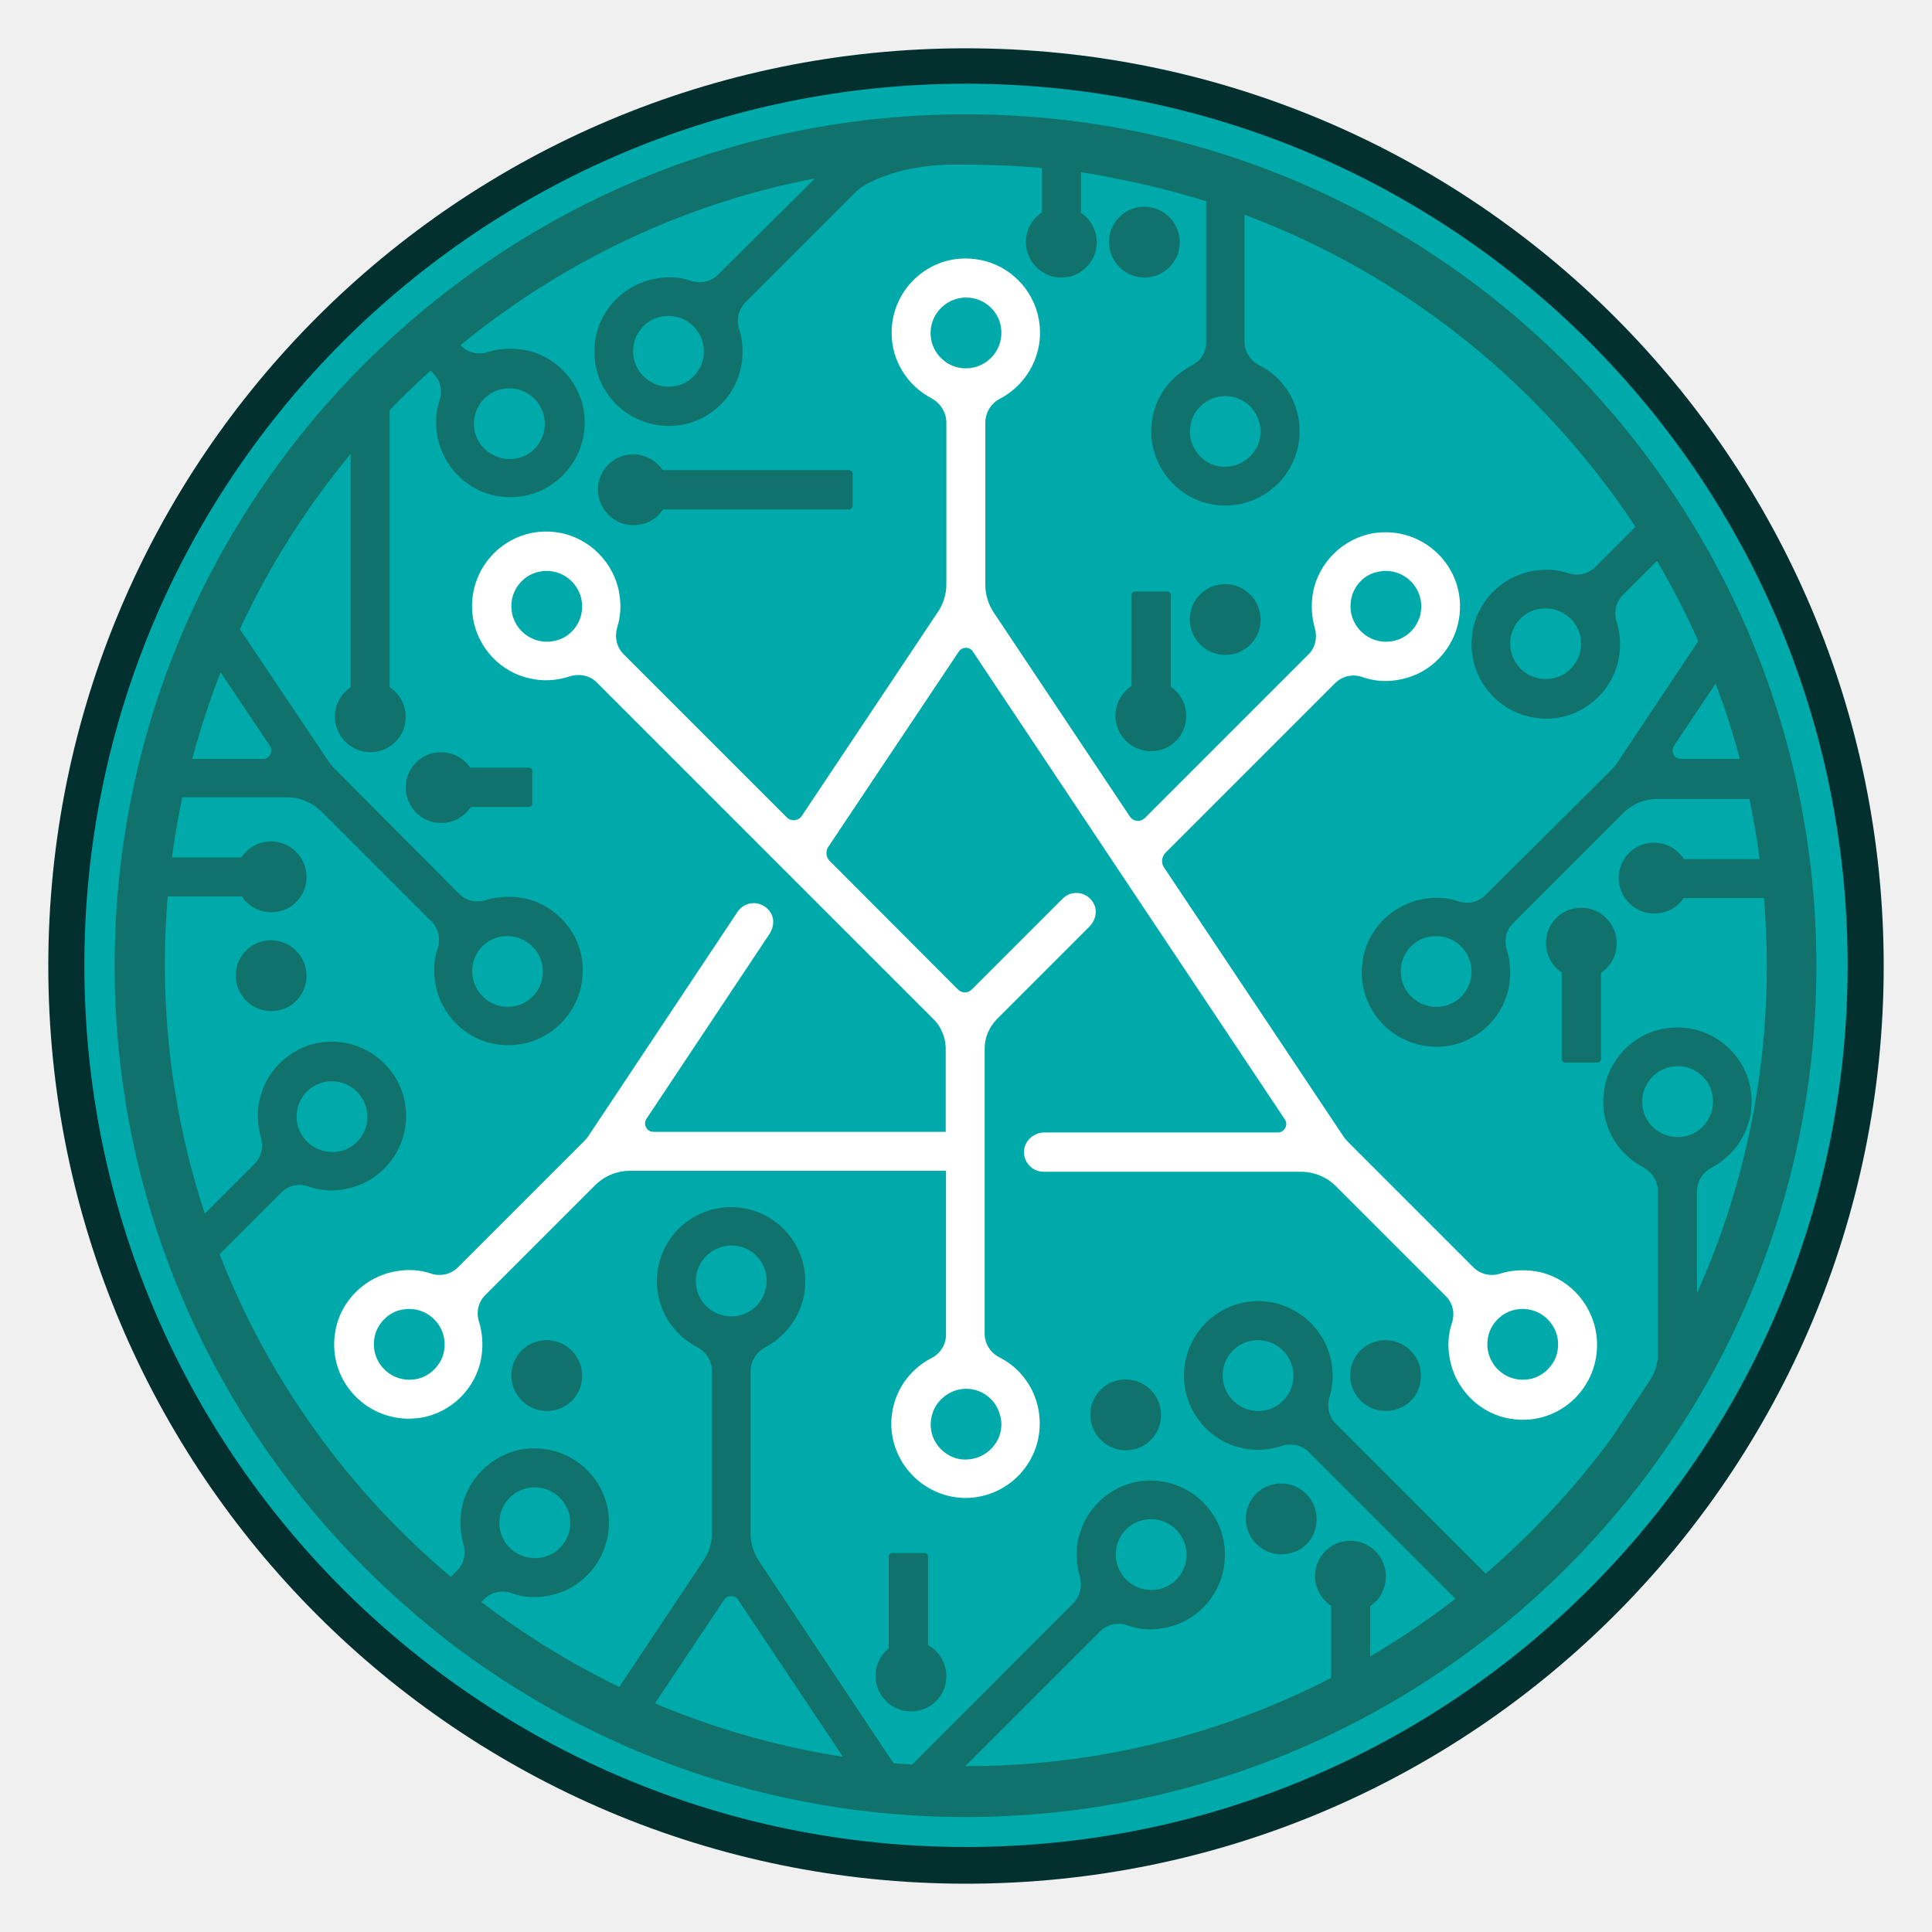
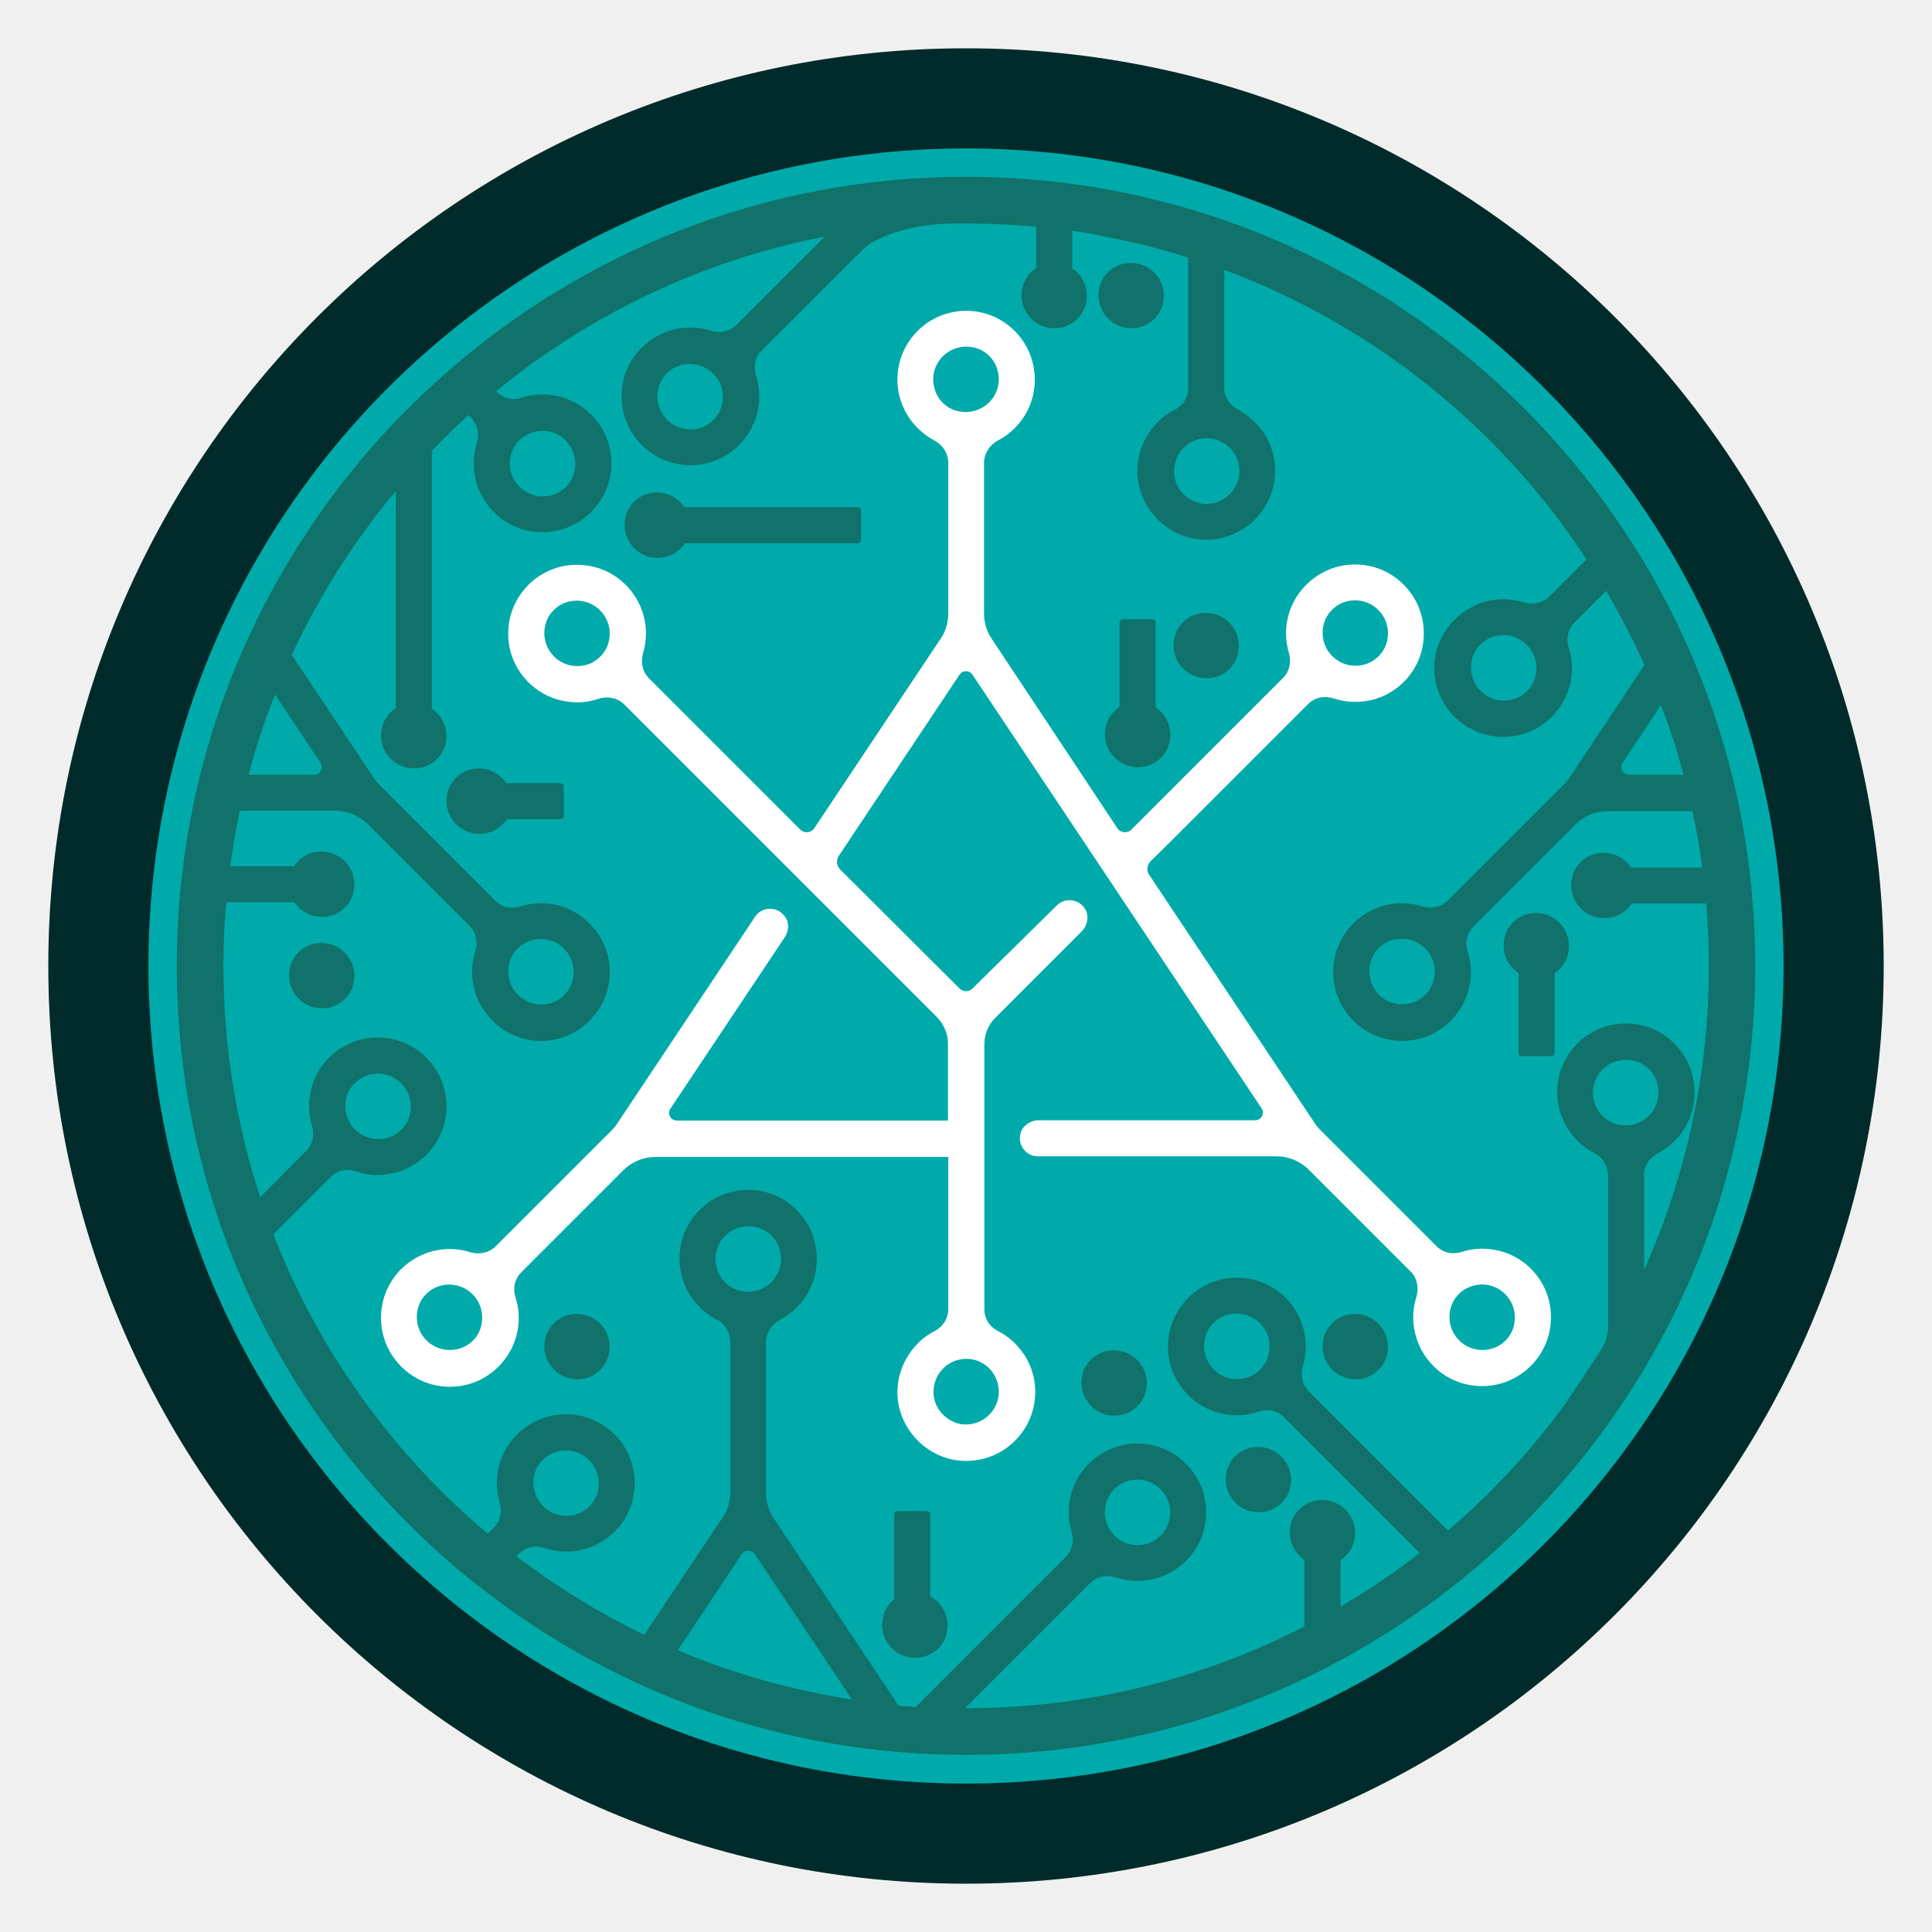
<svg xmlns="http://www.w3.org/2000/svg" version="1.1" id="Capa_1" x="0px" y="0px" viewBox="0 0 600 600" style="enable-background:new 0 0 600 600;" xml:space="preserve">
  <style type="text/css">
- 	.st0{fill:#01302F;}
+ 	.st0{fill:#002B2A;}
	.st1{fill:#00AAAA;}
	.st2{fill:#FFFFFF;}
	.st3{fill:#11726B;}
</style>
  <g>
+     <circle class="st0" cx="300" cy="300" r="285" />
    <g>
-       <circle class="st0" cx="300" cy="300" r="285" />
-       <circle class="st1" cx="300" cy="299.8" r="273.8" />
-       <path class="st2" d="M476.8,394.8c-3.7-0.6-7.5-0.3-10.8,0.7c-3,1-6.2,0.3-8.4-1.9l-38.7-38.7c-0.7-0.7-1.4-1.5-1.9-2.3    l-55.5-83.2c-1-1.4-0.7-3.3,0.4-4.5l6.6-6.6l46.2-46.2c2.2-2.2,5.6-2.9,8.5-1.8c3.7,1.3,7.9,1.6,12.2,0.6    c9.1-1.9,16.2-9.5,17.7-18.7c2.6-15.7-10.9-29.1-26.6-26.6c-9.5,1.6-17.2,9.3-18.8,18.8c-0.6,3.7-0.3,7.3,0.6,10.6    c0.9,2.9,0.2,6.1-1.9,8.2l-44.7,44.7l-6.1,6.1c-1.4,1.4-3.6,1.2-4.7-0.4l-42.3-63.4c-1.7-2.6-2.6-5.6-2.6-8.5v-50.4    c0-3.2,1.8-6.1,4.6-7.5c8.5-4.5,13.9-14.1,12-24.7c-1.7-9.3-9.1-16.7-18.3-18.4c-14.6-2.8-27.4,8.5-27.4,22.6    c0,8.9,5,16.5,12.4,20.4c2.8,1.5,4.6,4.4,4.6,7.5v50.3c0,3-0.9,6-2.6,8.5L249,253.4c-1.1,1.6-3.3,1.8-4.7,0.4l-50.7-50.7    c-2.1-2.1-2.8-5.3-1.9-8.3c1-3.3,1.3-6.8,0.6-10.6c-1.6-9.5-9.3-17.2-18.8-18.8c-15.7-2.6-29.1,10.9-26.6,26.6    c1.5,9.2,8.6,16.8,17.7,18.7c4.4,1,8.4,0.6,12.2-0.6c3-1,6.3-0.4,8.5,1.8L290,316.6c2.3,2.3,3.7,5.7,3.7,9v25.9h-90.8    c-2,0-3.3-2.3-2.1-4.1L239,290c1.3-2,1.6-4.6,0.3-6.6c-2.5-3.9-7.8-3.8-10.2-0.3L183,352.4c-0.5,0.9-1.2,1.6-1.9,2.3l-38.9,38.9    c-2.2,2.2-5.4,2.9-8.4,1.9c-3.3-1.1-6.9-1.4-10.8-0.7c-9.6,1.6-17.4,9.3-18.9,18.9c-2.6,15.7,10.9,29,26.5,26.6    c9.6-1.5,17.4-9.3,18.9-18.9c0.6-3.8,0.3-7.5-0.7-10.8c-1-3-0.3-6.2,1.9-8.4l34.1-34.1c2.9-2.9,6.8-4.5,10.9-4.5h98.1v50.9    c0,3-1.7,5.8-4.4,7.2c-3,1.5-5.6,3.7-7.7,6.3c-3.1,3.9-4.9,9-4.9,14.3c0.1,12.3,10.1,22.5,22.4,22.9c13,0.3,23.7-10.1,23.7-23.1    c0-5.3-1.8-10.4-4.9-14.3c-2-2.6-4.7-4.8-7.7-6.3c-2.7-1.4-4.5-4.2-4.5-7.2v-88.7c0-3.4,1.4-6.6,3.7-9l8.3-8.3l20.5-20.5    c1.8-1.8,2.6-4.6,1.5-6.9c-1.8-3.9-6.8-4.8-9.8-1.8l-28.2,28.2c-1.2,1.2-3.1,1.2-4.3,0l-39.8-39.9c-1.2-1.2-1.4-3.1-0.4-4.5    l40.5-60.6c1.1-1.5,3.3-1.5,4.3,0L399,347.6c1.2,1.7-0.1,4.1-2.1,4.1h-72.5c-2.8,0-5.4,1.8-6.2,4.6c-1,3.9,2,7.6,5.9,7.6H404    c4.1,0,8,1.6,10.9,4.5l34.1,34.1c2.2,2.2,2.9,5.4,1.9,8.4c-1.1,3.3-1.4,6.9-0.7,10.8c1.6,9.6,9.3,17.4,18.9,18.9    c15.7,2.6,29-10.9,26.6-26.6C494.1,404.1,486.4,396.3,476.8,394.8L476.8,394.8z M427.4,177.7c8.3-2.2,15.8,5.2,13.6,13.6    c-1,3.6-3.9,6.6-7.6,7.6c-8.3,2.2-15.8-5.2-13.6-13.6C420.8,181.6,423.7,178.6,427.4,177.7L427.4,177.7z M172.8,198.9    c-8.3,2.2-15.8-5.2-13.6-13.6c1-3.6,3.9-6.6,7.6-7.6c8.3-2.2,15.8,5.2,13.6,13.6C179.4,195,176.4,198,172.8,198.9L172.8,198.9z     M130.1,428.1c-8.3,2.2-15.8-5.2-13.6-13.6c1-3.6,3.9-6.6,7.6-7.6c8.3-2.2,15.8,5.2,13.6,13.6    C136.7,424.1,133.7,427.1,130.1,428.1L130.1,428.1z M309.8,437.4c0.7,1.5,1.2,3.2,1.2,4.9c0,6.5-5.8,11.7-12.6,10.9    c-3.5-0.5-6.6-2.8-8.2-5.9c-1.7-3.4-1.4-7,0-9.9c1.8-3.5,5.6-6.1,9.8-6.1C304.3,431.3,308,433.7,309.8,437.4L309.8,437.4z     M289.4,106.4c-2.2-8.3,5.2-15.8,13.6-13.6c3.6,1,6.6,3.9,7.6,7.6c2.2,8.3-5.2,15.8-13.6,13.6C293.4,113,290.4,110,289.4,106.4    L289.4,106.4z M475.9,428.1c-8.3,2.2-15.8-5.2-13.6-13.6c1-3.6,3.9-6.6,7.6-7.6c8.3-2.2,15.8,5.2,13.6,13.6    C482.5,424.1,479.5,427.1,475.9,428.1" />
+       <circle class="st1" cx="300" cy="300" r="253.9" />
+       <path class="st2" d="M463.9,388.1c-3.5-0.6-6.9-0.3-10,0.7c-2.8,0.9-5.7,0.3-7.8-1.8l-36-36c-0.7-0.7-1.3-1.4-1.8-2.2l-51.4-77.1    c-0.9-1.3-0.7-3.1,0.4-4.2l6.2-6.1l42.8-42.8c2.1-2.1,5.1-2.6,7.9-1.7c3.5,1.2,7.3,1.4,11.3,0.6c8.4-1.8,15.1-8.8,16.4-17.3    c2.3-14.6-10.1-27-24.7-24.6c-8.8,1.5-16,8.6-17.5,17.4c-0.6,3.4-0.3,6.8,0.6,9.8c0.8,2.7,0.2,5.7-1.8,7.7l-41.5,41.5l-5.6,5.6    c-1.3,1.3-3.4,1.1-4.4-0.4L308,198.4c-1.6-2.3-2.4-5.1-2.4-7.9v-46.7c0-2.9,1.7-5.6,4.3-7c7.9-4.1,12.9-13,11.1-22.8    c-1.5-8.6-8.4-15.5-16.9-17.1c-13.6-2.5-25.4,7.9-25.4,21c0,8.2,4.7,15.3,11.5,18.9c2.6,1.4,4.3,4,4.3,7v46.7    c0,2.8-0.8,5.6-2.4,7.9l-39.2,58.8c-1,1.5-3.1,1.7-4.4,0.4l-47-47c-2-2-2.6-5-1.8-7.7c0.9-3,1.2-6.4,0.6-9.8    c-1.5-8.8-8.6-16-17.5-17.4c-14.6-2.4-27,10-24.7,24.6c1.4,8.5,8,15.5,16.5,17.3c4,0.9,7.9,0.6,11.3-0.6c2.8-0.9,5.8-0.3,7.9,1.7    l97.1,97.1c2.2,2.2,3.5,5.2,3.5,8.3V348h-84.2c-1.9,0-3.1-2.1-2-3.7l35.5-53.2c1.2-1.8,1.5-4.3,0.3-6.1c-2.3-3.7-7.3-3.6-9.5-0.3    l-42.8,64.2c-0.5,0.8-1.1,1.5-1.8,2.2l-36,36c-2,2-5,2.6-7.8,1.8c-3.1-1-6.5-1.3-10-0.7c-8.9,1.5-16.1,8.6-17.5,17.6    c-2.3,14.5,10.1,26.9,24.6,24.6c8.9-1.4,16.1-8.6,17.6-17.5c0.6-3.5,0.3-6.9-0.7-10c-0.9-2.7-0.3-5.7,1.8-7.8l31.6-31.6    c2.7-2.7,6.3-4.2,10.1-4.2h90.9v47.3c0,2.8-1.6,5.4-4.1,6.7c-2.8,1.4-5.2,3.4-7.1,5.9c-2.9,3.7-4.6,8.3-4.6,13.3    c0.1,11.3,9.4,20.9,20.8,21.2c12.1,0.3,22-9.4,22-21.4c0-5-1.7-9.6-4.6-13.2c-1.9-2.4-4.3-4.4-7.1-5.8c-2.5-1.3-4.1-3.8-4.1-6.7    v-82.3c0-3.1,1.2-6.1,3.5-8.3l7.7-7.7l19-19c1.7-1.7,2.3-4.3,1.4-6.4c-1.7-3.7-6.4-4.4-9.1-1.7L302,307c-1.1,1.1-2.9,1.1-4,0    L260.9,270c-1.1-1.1-1.3-2.9-0.4-4.2l37.5-56.3c0.9-1.4,3-1.4,4,0l89.8,134.7c1.1,1.6-0.1,3.7-2,3.7h-67.2c-2.6,0-5.1,1.7-5.7,4.2    c-0.9,3.7,1.9,7,5.4,7h74.1c3.8,0,7.4,1.5,10.1,4.2l31.6,31.6c2,2,2.6,5,1.8,7.8c-1,3.1-1.3,6.5-0.7,10    c1.5,8.9,8.6,16.1,17.6,17.5c14.5,2.3,26.9-10.1,24.6-24.6C480,396.7,472.8,389.5,463.9,388.1L463.9,388.1z M418.1,186.8    c7.7-2,14.6,4.8,12.6,12.6c-0.9,3.4-3.7,6.1-7,7c-7.7,2-14.6-4.8-12.6-12.6C412,190.4,414.8,187.7,418.1,186.8L418.1,186.8z     M182,206.5c-7.7,2-14.6-4.8-12.6-12.6c0.9-3.4,3.6-6.1,7-7c7.7-2,14.6,4.8,12.6,12.6C188.1,202.8,185.4,205.6,182,206.5    L182,206.5z M142.4,418.9c-7.7,2-14.6-4.8-12.6-12.6c0.9-3.4,3.6-6.1,7-7c7.7-2,14.6,4.8,12.6,12.6    C148.6,415.3,145.8,418,142.4,418.9L142.4,418.9z M309.1,427.6c0.7,1.4,1.1,3,1.1,4.6c0,6.1-5.4,10.9-11.6,10.1    c-3.2-0.5-6.1-2.6-7.6-5.5c-1.6-3.2-1.3-6.5,0-9.2c1.7-3.3,5.1-5.6,9.1-5.6C304,422,307.4,424.2,309.1,427.6L309.1,427.6z     M290.2,120.6c-2.1-7.7,4.8-14.6,12.6-12.6c3.4,0.9,6.1,3.6,7,7c2.1,7.7-4.8,14.6-12.6,12.6C293.8,126.8,291.1,124,290.2,120.6    L290.2,120.6z M463.1,418.9c-7.7,2-14.6-4.8-12.6-12.6c0.9-3.4,3.6-6.1,7-7c7.7-2.1,14.6,4.8,12.6,12.6    C469.2,415.3,466.5,418,463.1,418.9" />
      <g>
        <g>
          <g>
            <g>
              <g>
-                 <path class="st3" d="M300,35.5c-67.9,0-129.8,25.6-176.7,67.9c-0.3,0.3-0.6,0.5-1,0.9l0,0C69,152.7,35.6,222.5,35.6,299.9         c0,80.5,36.2,152.7,93.2,201.3c0.1,0.1,0.2,0.2,0.3,0.3c1.2,1.1,2.5,2,3.6,3c0.6,0.5,1.3,1.1,2,1.6c1.1,0.9,2.2,1.8,3.3,2.7         l0.1,0.1c22.4,17.3,47.6,31.2,74.8,40.7s56.5,14.7,86.9,14.7c145.7,0,264.3-118.6,264.3-264.3S445.7,35.5,300,35.5z          M540.3,235.7H522c-2,0-3.3-2.3-2.1-4.1l12.9-19.3C535.7,219.9,538.2,227.7,540.3,235.7z M68.5,208.8l15.3,22.8         c1.2,1.7-0.1,4.1-2.1,4.1h-22C62.1,226.6,65.1,217.6,68.5,208.8z M203.4,529l21.5-32.2c1-1.5,3.3-1.5,4.3,0l32.6,48.8         C241.4,542.4,221.9,536.8,203.4,529z M224.1,408.4c-3.6-1-6.6-3.9-7.6-7.6c-2.2-8.3,5.2-15.8,13.6-13.6         c3.6,1,6.6,3.9,7.6,7.6C239.9,403.2,232.4,410.7,224.1,408.4z M518,352.7c-3.6-1-6.6-3.9-7.6-7.6         c-2.2-8.3,5.2-15.8,13.6-13.6c3.6,1,6.6,3.9,7.6,7.6C533.8,347.6,526.3,355,518,352.7z M527,370.1c0-3.2,1.8-6,4.6-7.5         c8.5-4.5,13.9-14.1,12-24.7c-1.6-9.2-9.1-16.7-18.3-18.4c-14.6-2.7-27.4,8.4-27.4,22.6c0,8.9,5,16.5,12.4,20.4         c2.8,1.5,4.6,4.4,4.6,7.5v50.3c0,3.1-0.9,6-2.6,8.5l-11.6,17.5c-11.4,15.6-24.7,29.8-39.3,42.4l-46.6-46.6         c-2.1-2.1-2.8-5.3-1.9-8.3c1-3.3,1.3-6.8,0.6-10.6c-1.6-9.5-9.3-17.2-18.9-18.8c-15.7-2.6-29.1,10.9-26.6,26.6         c1.5,9.2,8.6,16.8,17.7,18.7c4.4,1,8.4,0.6,12.2-0.6c3-1,6.3-0.4,8.5,1.8l45.6,45.6c-42.1,32.6-94.8,52-152,52h-0.2         l41.9-41.9c2.2-2.2,5.6-2.9,8.5-1.8c3.7,1.3,7.9,1.6,12.2,0.6c9.1-1.9,16.2-9.5,17.7-18.7c2.6-15.7-10.9-29.1-26.6-26.6         c-9.5,1.6-17.2,9.3-18.8,18.8c-0.6,3.7-0.3,7.4,0.6,10.6c0.9,2.9,0.2,6.1-1.9,8.3L283.3,548c-1.9-0.1-3.8-0.3-5.8-0.4         l-41.8-62.8c-1.7-2.6-2.6-5.6-2.6-8.5v-50.4c0-3.2,1.8-6,4.6-7.5c8.5-4.5,13.9-14.1,12-24.7c-1.7-9.3-9.1-16.7-18.3-18.4         c-14.6-2.7-27.4,8.4-27.4,22.6c0,8.9,5,16.5,12.4,20.4c2.9,1.5,4.7,4.4,4.7,7.5v50.3c0,3.1-0.9,6-2.6,8.5l-26.2,39.3         c-15.2-7.4-29.5-16.2-42.8-26.4l0.9-0.9c2.2-2.2,5.6-2.9,8.5-1.8c3.7,1.3,7.9,1.6,12.2,0.6c9.1-1.9,16.2-9.5,17.7-18.7         c2.6-15.7-10.9-29.1-26.6-26.6c-9.5,1.6-17.3,9.3-18.9,18.8c-0.6,3.7-0.3,7.3,0.6,10.6c0.9,2.9,0.2,6.1-1.9,8.2l-2,2         c-31.7-26.7-56.6-61.1-71.8-100.2l19.2-19.2c2.2-2.2,5.6-2.9,8.5-1.8c3.7,1.3,7.9,1.6,12.2,0.6c9.1-2,16.2-9.5,17.7-18.7         c2.6-15.7-10.9-29.1-26.6-26.6c-9.5,1.6-17.2,9.3-18.8,18.8c-0.6,3.7-0.3,7.3,0.6,10.6c0.9,2.9,0.2,6.1-1.9,8.2l-15.5,15.5         c-8-24.3-12.4-50.4-12.4-77.3c0-17.8,1.9-35.2,5.4-52H89c4.1,0,8,1.6,10.9,4.5l34.1,34.1c2.2,2.2,2.9,5.4,1.9,8.4         c-1.1,3.3-1.4,6.9-0.7,10.8c1.6,9.6,9.3,17.4,18.9,18.9c15.7,2.5,29-10.9,26.6-26.6c-1.5-9.6-9.3-17.4-18.9-18.9         c-3.7-0.6-7.5-0.3-10.8,0.7c-3,1-6.2,0.3-8.4-1.9l-38.7-38.9c-0.7-0.7-1.4-1.5-1.9-2.3l-27.5-41c14.2-30.6,34.5-58,59.2-80.3         l0.9,0.9c2.2,2.2,2.9,5.4,1.9,8.4c-1.1,3.3-1.4,6.9-0.7,10.8c1.6,9.6,9.3,17.4,18.9,18.9c15.7,2.5,29-10.9,26.6-26.6         c-1.6-9.6-9.3-17.4-18.9-18.9c-3.7-0.6-7.5-0.3-10.8,0.7c-3,1-6.2,0.3-8.4-1.9l-0.2-0.2c31.3-25.6,68.8-43.9,110.1-51.8         L223,85.3c-2.2,2.2-5.4,2.9-8.4,1.9c-3.3-1.1-6.9-1.4-10.8-0.7c-9.6,1.6-17.4,9.3-18.9,18.9c-2.6,15.7,10.9,29,26.5,26.6         c9.6-1.5,17.4-9.3,18.9-18.9c0.6-3.7,0.3-7.5-0.7-10.8c-1-3-0.3-6.2,1.9-8.4l34.1-34.1c0.6-0.6,1.3-1.2,2-1.7         c0.9-0.6,1.8-1.2,2.9-1.6c0.1,0,0.1-0.1,0.2-0.1c6.1-3,14.7-5.3,26.6-5.3c32,0,48.4,4.2,48.4,4.2c9.8,1.8,19.5,4.3,28.9,7.2         v43.8c0,3-1.7,5.8-4.5,7.2c-3,1.6-5.6,3.7-7.7,6.3c-3.1,3.9-4.9,9-4.9,14.3c0.1,12.3,10.1,22.6,22.4,22.9         c13,0.3,23.7-10.1,23.7-23.1c0-5.3-1.8-10.4-4.9-14.2c-2-2.7-4.7-4.8-7.7-6.3c-2.7-1.4-4.5-4.2-4.5-7.2V66.7         c50.1,18.7,92.4,52.9,121.4,96.9l-12.5,12.5c-2.2,2.2-5.4,2.9-8.4,1.9c-3.3-1.1-6.9-1.4-10.8-0.7c-9.6,1.6-17.4,9.3-18.9,19         c-2.5,15.7,10.9,29,26.6,26.6c9.6-1.6,17.4-9.3,18.9-18.9c0.6-3.8,0.3-7.5-0.7-10.8c-1-3-0.3-6.2,1.9-8.4l10.6-10.6         c4.7,8,9,16.3,12.8,24.9l-25.2,37.8c-0.5,0.9-1.2,1.6-1.9,2.3l-39,38.8c-2.2,2.2-5.4,2.9-8.4,1.9c-3.3-1.1-6.9-1.4-10.8-0.7         c-9.6,1.6-17.4,9.3-18.9,19c-2.5,15.7,10.9,29,26.6,26.6c9.6-1.6,17.4-9.3,18.9-18.9c0.6-3.8,0.3-7.5-0.7-10.8         c-1-3-0.3-6.2,1.9-8.4l34.1-34.1c2.9-2.9,6.8-4.5,10.9-4.5h28.4c3.5,16.8,5.4,34.2,5.4,52c0,36.2-7.8,70.6-21.7,101.5         L527,370.1L527,370.1L527,370.1z M401.3,430.2c-1,3.6-3.9,6.6-7.6,7.6c-8.3,2.2-15.8-5.2-13.6-13.6c1-3.6,3.9-6.6,7.6-7.6         C396.1,414.4,403.5,421.9,401.3,430.2z M346.9,479.8c1-3.6,3.9-6.6,7.6-7.6c8.3-2.2,15.8,5.2,13.6,13.6         c-1,3.6-3.9,6.6-7.6,7.6C352.1,495.6,344.7,488.1,346.9,479.8z M155.5,469.9c1-3.6,3.9-6.6,7.6-7.6         c8.3-2.2,15.8,5.2,13.6,13.6c-1,3.6-3.9,6.6-7.6,7.6C160.7,485.7,153.2,478.3,155.5,469.9z M92.5,343.8         c1-3.6,3.9-6.6,7.6-7.6c8.3-2.2,15.8,5.2,13.6,13.6c-1,3.6-3.9,6.6-7.6,7.6C97.7,359.5,90.3,352.1,92.5,343.8z M147,298.7         c1-3.6,3.9-6.6,7.6-7.6c8.3-2.2,15.8,5.2,13.6,13.6c-1,3.6-3.9,6.6-7.6,7.6C152.3,314.5,144.9,307,147,298.7z M147.6,128.6         c1-3.6,3.9-6.6,7.6-7.6c8.3-2.2,15.8,5.2,13.6,13.6c-1,3.6-3.9,6.6-7.6,7.6C152.8,144.3,145.3,136.9,147.6,128.6z          M218.2,112.1c-1,3.6-3.9,6.6-7.6,7.6c-8.3,2.2-15.8-5.2-13.6-13.6c1-3.6,3.9-6.6,7.6-7.6C213,96.3,220.4,103.8,218.2,112.1z          M380.5,123c4.3,0,8,2.5,9.8,6.1c0.7,1.5,1.2,3.2,1.2,4.9c0,6.5-5.8,11.7-12.6,10.9c-3.5-0.5-6.6-2.8-8.2-6         c-1.7-3.4-1.4-7,0-9.9C372.6,125.5,376.2,123,380.5,123z M490.6,202.9c-1,3.6-3.9,6.6-7.6,7.6c-8.3,2.2-15.8-5.2-13.6-13.6         c1-3.6,3.9-6.6,7.6-7.6C485.4,187.2,492.9,194.5,490.6,202.9z M456.6,304.7c-1,3.6-3.9,6.6-7.6,7.6         c-8.3,2.2-15.8-5.2-13.6-13.6c1-3.6,3.9-6.6,7.6-7.6C451.5,288.9,458.8,296.4,456.6,304.7z" />
+                 <path class="st3" d="M300,54.9c-62.9,0-120.4,23.8-163.8,63c-0.3,0.3-0.6,0.5-0.9,0.8l0,0C85.9,163.5,54.9,228.2,54.9,300         c0,74.7,33.6,141.6,86.4,186.6c0.1,0.1,0.2,0.2,0.3,0.3c1.1,0.9,2.2,1.9,3.4,2.8c0.6,0.5,1.2,1,1.9,1.5c1,0.8,2,1.6,3.1,2.4         c0,0,0.1,0.1,0.1,0.1c20.7,16.1,44.1,28.9,69.3,37.7c25.2,8.8,52.3,13.6,80.6,13.6c135.1,0,245.1-109.9,245.1-245.1         S435.1,54.9,300,54.9z M522.8,240.6h-16.9c-1.9,0-3-2.1-2-3.7l11.9-17.9C518.6,226,520.9,233.2,522.8,240.6z M85.4,215.7         l14.1,21.2c1.1,1.6-0.1,3.7-2,3.7H77.2C79.4,232.1,82.2,223.8,85.4,215.7z M210.5,512.5l19.9-29.9c0.9-1.4,3-1.4,4,0         l30.2,45.2C245.7,524.9,227.5,519.7,210.5,512.5z M229.6,400.8c-3.4-0.9-6.1-3.6-7-7c-2.1-7.8,4.8-14.6,12.6-12.6         c3.4,0.9,6.1,3.6,7,7C244.2,395.9,237.4,402.8,229.6,400.8z M502.1,349.1c-3.4-0.9-6.1-3.6-7-7c-2.1-7.8,4.8-14.6,12.6-12.6         c3.4,0.9,6.1,3.6,7,7C516.7,344.3,509.9,351.2,502.1,349.1z M510.5,365.2c0-2.9,1.7-5.6,4.3-7c7.9-4.1,12.9-13,11.1-22.9         c-1.5-8.5-8.4-15.5-16.9-17.1c-13.6-2.5-25.4,7.9-25.4,21c0,8.2,4.7,15.3,11.5,18.9c2.6,1.3,4.3,4,4.3,7v46.6         c0,2.8-0.8,5.6-2.4,7.9L486.1,436c-10.6,14.5-22.8,27.7-36.4,39.3L406.4,432c-2-2-2.6-5-1.8-7.7c0.9-3,1.2-6.4,0.6-9.8         c-1.5-8.9-8.6-16-17.5-17.4c-14.6-2.4-27,10-24.7,24.6c1.4,8.5,8,15.5,16.5,17.3c4,0.9,7.9,0.6,11.3-0.6         c2.8-0.9,5.8-0.4,7.9,1.7l42.2,42.2c-39,30.2-87.9,48.2-141,48.2h-0.2l38.9-38.9c2.1-2.1,5.1-2.6,7.9-1.7         c3.5,1.1,7.3,1.4,11.3,0.6c8.5-1.8,15.1-8.8,16.5-17.3c2.3-14.6-10.1-27-24.7-24.6c-8.8,1.5-16,8.6-17.4,17.4         c-0.6,3.4-0.3,6.8,0.6,9.8c0.8,2.7,0.2,5.7-1.8,7.7l-46.6,46.6c-1.8-0.1-3.6-0.3-5.3-0.4l-38.8-58.2         c-1.6-2.3-2.4-5.1-2.4-7.9v-46.7c0-2.9,1.7-5.6,4.3-7c7.9-4.1,12.9-13,11.1-22.9c-1.5-8.6-8.4-15.5-16.9-17.1         c-13.6-2.5-25.4,7.9-25.4,21c0,8.2,4.7,15.3,11.5,18.9c2.6,1.3,4.3,4,4.3,7v46.6c0,2.8-0.8,5.6-2.4,7.9l-24.3,36.4         c-14.1-6.8-27.4-15-39.7-24.4l0.8-0.8c2.1-2.1,5.1-2.7,7.9-1.7c3.5,1.1,7.3,1.4,11.3,0.6c8.4-1.8,15.1-8.8,16.4-17.3         c2.4-14.6-10.1-27-24.7-24.6c-8.9,1.5-16,8.6-17.5,17.4c-0.6,3.4-0.3,6.8,0.6,9.8c0.8,2.7,0.2,5.7-1.8,7.7l-1.9,1.9         c-29.4-24.7-52.5-56.6-66.6-93l17.8-17.8c2.1-2.1,5.1-2.7,7.9-1.7c3.5,1.2,7.3,1.5,11.3,0.6c8.4-1.8,15.1-8.8,16.5-17.3         c2.3-14.6-10.1-27-24.7-24.6c-8.9,1.5-16,8.6-17.4,17.4c-0.6,3.4-0.3,6.8,0.6,9.8c0.8,2.7,0.2,5.7-1.8,7.7l-14.3,14.4         C73.4,349.1,69.4,325,69.4,300c0-16.5,1.8-32.6,5.1-48.2h29.7c3.8,0,7.4,1.5,10.1,4.2l31.6,31.6c2,2.1,2.6,5.1,1.7,7.8         c-1,3.1-1.3,6.4-0.7,10c1.5,8.9,8.7,16.1,17.6,17.6c14.5,2.3,26.9-10.1,24.6-24.6c-1.4-8.9-8.6-16.1-17.5-17.6         c-3.5-0.6-6.9-0.3-10,0.7c-2.8,0.9-5.8,0.3-7.8-1.8l-36-36c-0.7-0.7-1.3-1.4-1.8-2.2l-25.4-38.1c13.2-28.4,32-53.7,54.9-74.5         l0.8,0.8c2,2.1,2.6,5.1,1.8,7.8c-1,3.1-1.3,6.5-0.7,10c1.5,8.9,8.6,16.1,17.6,17.5c14.5,2.3,26.9-10.1,24.6-24.6         c-1.4-8.9-8.6-16.1-17.5-17.6c-3.5-0.6-6.9-0.3-10,0.7c-2.7,0.9-5.7,0.3-7.8-1.8l-0.2-0.2c29-23.8,63.8-40.6,102-48         l-27.5,27.5c-2.1,2-5,2.6-7.8,1.7c-3.1-1-6.4-1.3-10-0.7c-8.9,1.5-16.1,8.7-17.5,17.6c-2.3,14.5,10.1,26.9,24.6,24.6         c8.9-1.4,16.1-8.6,17.6-17.5c0.6-3.5,0.3-6.9-0.7-10c-0.9-2.8-0.3-5.8,1.7-7.8L268,77.5c0.6-0.6,1.2-1.1,1.9-1.6         c0.8-0.6,1.7-1.1,2.7-1.5c0.1,0,0.1-0.1,0.2-0.1c5.7-2.8,13.6-4.9,24.6-4.9c29.7,0,44.8,3.9,44.8,3.9         c9.1,1.7,18.1,3.9,26.8,6.7v40.6c0,2.8-1.6,5.4-4.1,6.6c-2.8,1.4-5.2,3.4-7.1,5.9c-2.9,3.6-4.6,8.3-4.6,13.3         c0.1,11.4,9.4,20.9,20.8,21.2c12.1,0.3,22-9.4,22-21.4c0-5-1.7-9.6-4.6-13.2c-1.9-2.4-4.3-4.4-7.1-5.9         c-2.5-1.3-4.1-3.8-4.1-6.6V83.8c46.4,17.3,85.8,49.1,112.5,89.9l-11.6,11.6c-2.1,2-5.1,2.6-7.8,1.8c-3.1-1-6.4-1.3-10-0.7         c-8.9,1.5-16.1,8.7-17.6,17.6c-2.3,14.5,10.1,26.9,24.6,24.6c8.9-1.4,16.1-8.6,17.6-17.5c0.6-3.5,0.3-6.9-0.7-10         c-0.9-2.7-0.3-5.7,1.8-7.8l9.8-9.8c4.4,7.4,8.3,15.1,11.9,23l-23.3,35c-0.5,0.8-1.1,1.5-1.8,2.2l-36,36c-2,2-5,2.6-7.8,1.8         c-3.1-1-6.5-1.3-10-0.7c-8.9,1.5-16.1,8.7-17.5,17.6c-2.3,14.5,10.1,26.9,24.6,24.6c8.9-1.4,16.1-8.6,17.6-17.5         c0.6-3.5,0.3-6.9-0.7-10c-0.9-2.7-0.3-5.7,1.8-7.8l31.6-31.6c2.7-2.7,6.3-4.2,10.1-4.2h26.3c3.3,15.5,5.1,31.7,5.1,48.2         c0,33.5-7.2,65.4-20.1,94.2V365.2z M393.9,420.9c-0.9,3.4-3.6,6.1-7,7c-7.7,2.1-14.6-4.8-12.6-12.6c0.9-3.4,3.6-6.1,7-7         C389.1,406.3,396,413.2,393.9,420.9z M343.5,466.9c0.9-3.4,3.6-6.1,7-7c7.7-2.1,14.6,4.8,12.5,12.6c-0.9,3.4-3.6,6.1-7,7         C348.3,481.5,341.4,474.6,343.5,466.9z M166,457.8c0.9-3.4,3.6-6.1,7-7c7.7-2,14.6,4.9,12.6,12.6c-0.9,3.4-3.7,6.1-7,7         C170.9,472.4,164,465.5,166,457.8z M107.6,340.8c0.9-3.4,3.7-6.1,7-7c7.7-2.1,14.6,4.8,12.6,12.6c-0.9,3.4-3.6,6.1-7,7         C112.4,355.4,105.6,348.5,107.6,340.8z M158.2,299c0.9-3.4,3.6-6.1,7-7c7.7-2.1,14.6,4.8,12.6,12.6c-0.9,3.4-3.7,6.1-7,7         C163.1,313.6,156.2,306.7,158.2,299z M158.7,141.2c0.9-3.4,3.6-6.1,7-7c7.7-2.1,14.6,4.8,12.6,12.6c-0.9,3.4-3.6,6.1-7,7         C163.5,155.8,156.6,148.9,158.7,141.2z M224.1,126c-0.9,3.4-3.6,6.1-7,7c-7.7,2-14.6-4.9-12.6-12.6c0.9-3.4,3.6-6.1,7-7         C219.3,111.4,226.2,118.3,224.1,126z M374.7,136.1c4,0,7.4,2.3,9.1,5.6c0.7,1.4,1.1,3,1.1,4.6c0,6.1-5.4,10.9-11.6,10.1         c-3.2-0.5-6.1-2.6-7.6-5.5c-1.6-3.2-1.3-6.5,0-9.2C367.3,138.4,370.7,136.1,374.7,136.1z M476.8,210.2c-0.9,3.4-3.6,6.1-7,7         c-7.7,2.1-14.6-4.8-12.6-12.6c0.9-3.4,3.6-6.1,7-7C471.9,195.6,478.8,202.5,476.8,210.2z M445.2,304.5c-0.9,3.4-3.6,6.1-7,7         c-7.7,2.1-14.6-4.8-12.6-12.6c0.9-3.4,3.6-6.1,7-7C440.4,289.9,447.3,296.8,445.2,304.5z" />
              </g>
            </g>
          </g>
          <g>
-             <path class="st3" d="M140,255.2L140,255.2c-8.3,2.2-15.8-5.2-13.6-13.6c1-3.6,3.9-6.6,7.6-7.6c8.3-2.2,15.8,5.2,13.6,13.6       C146.6,251.2,143.6,254.2,140,255.2" />
+             <path class="st3" d="M151.6,258.6L151.6,258.6c-7.7,2-14.6-4.8-12.6-12.6c0.9-3.4,3.6-6.1,7-7c7.7-2,14.6,4.8,12.6,12.6       C157.7,255,155,257.7,151.6,258.6" />
          </g>
          <g>
-             <path class="st3" d="M199.7,162.7L199.7,162.7c-8.3,2.2-15.8-5.2-13.6-13.6c1-3.6,3.9-6.6,7.6-7.6c8.3-2.2,15.8,5.2,13.6,13.6       C206.3,158.8,203.3,161.8,199.7,162.7" />
+             <path class="st3" d="M206.9,172.9L206.9,172.9c-7.7,2-14.6-4.8-12.6-12.6c0.9-3.4,3.6-6.1,7-7c7.7-2,14.6,4.8,12.6,12.6       C213.1,169.3,210.3,172,206.9,172.9" />
          </g>
          <g>
-             <path class="st3" d="M118,233.2L118,233.2c-8.3,2.2-15.8-5.2-13.6-13.6c1-3.6,3.9-6.6,7.6-7.6c8.3-2.2,15.8,5.2,13.6,13.6       C124.6,229.3,121.6,232.2,118,233.2" />
+             <path class="st3" d="M131.3,238.3L131.3,238.3c-7.7,2-14.6-4.8-12.6-12.6c0.9-3.4,3.6-6.1,7-7c7.7-2,14.6,4.8,12.6,12.6       C137.4,234.6,134.7,237.4,131.3,238.3" />
          </g>
          <g>
-             <path class="st3" d="M352.6,450L352.6,450c-8.3,2.2-15.8-5.2-13.6-13.6c1-3.6,3.9-6.6,7.6-7.6c8.3-2.2,15.8,5.2,13.6,13.6       C359.2,446,356.3,449,352.6,450" />
+             <path class="st3" d="M348.8,439.3L348.8,439.3c-7.7,2-14.6-4.8-12.6-12.6c0.9-3.4,3.6-6.1,7-7c7.7-2,14.6,4.8,12.6,12.6       C354.9,435.6,352.2,438.4,348.8,439.3" />
          </g>
          <g>
-             <path class="st3" d="M516.7,283.3L516.7,283.3c-8.3,2.2-15.8-5.2-13.6-13.6c1-3.6,3.9-6.6,7.6-7.6c8.3-2.2,15.8,5.2,13.6,13.6       C523.3,279.5,520.3,282.4,516.7,283.3" />
+             <path class="st3" d="M500.9,284.8L500.9,284.8c-7.7,2-14.6-4.8-12.6-12.6c0.9-3.4,3.6-6.1,7-7c7.7-2,14.6,4.8,12.6,12.6       C507.1,281.2,504.3,283.9,500.9,284.8" />
          </g>
          <g>
-             <path class="st3" d="M494.1,303.5L494.1,303.5c-8.3,2.2-15.8-5.2-13.6-13.6c1-3.6,3.9-6.6,7.6-7.6c8.3-2.2,15.8,5.2,13.6,13.6       C500.7,299.6,497.7,302.6,494.1,303.5" />
+             <path class="st3" d="M479.9,303.5L479.9,303.5c-7.7,2-14.6-4.8-12.6-12.6c0.9-3.4,3.6-6.1,7-7c7.7-2,14.6,4.8,12.6,12.6       C486.1,299.8,483.3,302.6,479.9,303.5" />
          </g>
          <g>
-             <path class="st3" d="M358.4,85.8L358.4,85.8c-8.3,2.2-15.8-5.2-13.6-13.6c1-3.6,3.9-6.6,7.6-7.6c8.3-2.2,15.8,5.2,13.6,13.6       C365,81.8,362,84.8,358.4,85.8" />
+             <path class="st3" d="M354.1,101.6L354.1,101.6c-7.7,2-14.6-4.8-12.6-12.6c0.9-3.4,3.6-6.1,7-7c7.7-2,14.6,4.8,12.6,12.6       C360.2,97.9,357.5,100.6,354.1,101.6" />
          </g>
          <g>
-             <path class="st3" d="M360.4,232.9L360.4,232.9c-8.3,2.2-15.8-5.2-13.6-13.6c1-3.6,3.9-6.6,7.6-7.6c8.3-2.2,15.8,5.2,13.6,13.6       C367,228.9,364.2,231.9,360.4,232.9" />
+             <path class="st3" d="M356.1,237.9L356.1,237.9c-7.7,2-14.6-4.8-12.6-12.6c0.9-3.4,3.6-6.1,7-7c7.7-2,14.6,4.8,12.6,12.6       C362.2,234.3,359.5,237,356.1,237.9" />
          </g>
          <g>
-             <path class="st3" d="M383.5,203L383.5,203c-8.3,2.2-15.8-5.2-13.6-13.6c1-3.6,3.9-6.6,7.6-7.6c8.3-2.2,15.8,5.2,13.6,13.6       C390.1,199,387.2,202,383.5,203" />
+             <path class="st3" d="M377.4,210.3L377.4,210.3c-7.7,2-14.6-4.8-12.6-12.6c0.9-3.4,3.6-6.1,7-7c7.7-2,14.6,4.8,12.6,12.6       C383.6,206.6,380.8,209.4,377.4,210.3" />
          </g>
          <g>
-             <path class="st3" d="M172.8,437.8L172.8,437.8c-8.3,2.2-15.8-5.2-13.6-13.6c1-3.6,3.9-6.6,7.6-7.6c8.3-2.2,15.8,5.2,13.6,13.6       C179.4,433.9,176.4,436.8,172.8,437.8" />
+             <path class="st3" d="M182,428L182,428c-7.7,2-14.6-4.8-12.6-12.6c0.9-3.4,3.6-6.1,7-7c7.7-2,14.6,4.8,12.6,12.6       C188.1,424.3,185.4,427.1,182,428" />
          </g>
          <g>
-             <path class="st3" d="M87.2,313.6L87.2,313.6c-8.3,2.2-15.8-5.2-13.6-13.6c1-3.6,3.9-6.6,7.6-7.6c8.3-2.2,15.8,5.2,13.6,13.6       C93.8,309.7,90.9,312.6,87.2,313.6" />
+             <path class="st3" d="M102.7,312.8L102.7,312.8c-7.7,2-14.6-4.8-12.6-12.6c0.9-3.4,3.6-6.1,7-7c7.7-2,14.6,4.8,12.6,12.6       C108.8,309.2,106.1,311.9,102.7,312.8" />
          </g>
          <g>
-             <path class="st3" d="M87.2,282.9L87.2,282.9c-8.3,2.2-15.8-5.2-13.6-13.6c1-3.6,3.9-6.6,7.6-7.6c8.3-2.2,15.8,5.2,13.6,13.6       C93.8,279,90.9,282,87.2,282.9" />
+             <path class="st3" d="M102.7,284.4L102.7,284.4c-7.7,2-14.6-4.8-12.6-12.6c0.9-3.4,3.6-6.1,7-7c7.7-2,14.6,4.8,12.6,12.6       C108.8,280.7,106.1,283.5,102.7,284.4" />
          </g>
          <g>
-             <path class="st3" d="M400.9,482.3L400.9,482.3c-8.3,2.2-15.8-5.2-13.6-13.6c1-3.6,3.9-6.6,7.6-7.6c8.3-2.2,15.8,5.2,13.6,13.6       C407.6,478.5,404.6,481.4,400.9,482.3" />
+             <path class="st3" d="M393.6,469.3L393.6,469.3c-7.7,2-14.6-4.8-12.6-12.6c0.9-3.4,3.6-6.1,7-7c7.7-2,14.6,4.8,12.6,12.6       C399.7,465.7,397,468.4,393.6,469.3" />
          </g>
          <g>
-             <path class="st3" d="M433.3,437.8L433.3,437.8c-8.3,2.2-15.8-5.2-13.6-13.6c1-3.6,3.9-6.6,7.6-7.6c8.3-2.2,15.8,5.2,13.6,13.6       C440,433.9,437.1,436.8,433.3,437.8" />
+             <path class="st3" d="M423.7,428L423.7,428c-7.7,2-14.6-4.8-12.6-12.6c0.9-3.4,3.6-6.1,7-7c7.7-2,14.6,4.8,12.6,12.6       C429.8,424.3,427.1,427.1,423.7,428" />
          </g>
          <g>
-             <path class="st3" d="M422.4,500.1L422.4,500.1c-8.3,2.2-15.8-5.2-13.6-13.6c1-3.6,3.9-6.6,7.6-7.6c8.3-2.2,15.8,5.2,13.6,13.6       C429.1,496.3,426.1,499.2,422.4,500.1" />
+             <path class="st3" d="M413.5,485.8L413.5,485.8c-7.7,2-14.6-4.8-12.6-12.6c0.9-3.4,3.6-6.1,7-7c7.7-2,14.6,4.8,12.6,12.6       C419.6,482.2,416.9,484.9,413.5,485.8" />
          </g>
          <g>
-             <path class="st3" d="M285.9,531.1L285.9,531.1c-8.3,2.2-15.8-5.2-13.6-13.6c1-3.6,3.9-6.6,7.6-7.6c8.3-2.2,15.8,5.2,13.6,13.6       C292.5,527.3,289.5,530.1,285.9,531.1" />
+             <path class="st3" d="M286.9,514.5L286.9,514.5c-7.7,2-14.6-4.8-12.6-12.6c0.9-3.4,3.6-6.1,7-7c7.7-2,14.6,4.8,12.6,12.6       C293.1,510.9,290.3,513.6,286.9,514.5" />
          </g>
          <g>
-             <path class="st3" d="M332.6,85.8L332.6,85.8c-8.3,2.2-15.8-5.2-13.6-13.6c1-3.6,3.9-6.6,7.6-7.6c8.3-2.2,15.8,5.2,13.6,13.6       C339.2,81.8,336.2,84.8,332.6,85.8" />
+             <path class="st3" d="M330.2,101.6L330.2,101.6c-7.7,2-14.6-4.8-12.6-12.6c0.9-3.4,3.6-6.1,7-7c7.7-2,14.6,4.8,12.6,12.6       C336.3,97.9,333.6,100.6,330.2,101.6" />
          </g>
-           <rect x="42.3" y="266.3" class="st3" width="34.7" height="12.1" />
-           <rect x="514.6" y="266.8" class="st3" width="34.7" height="12.1" />
-           <rect x="413.4" y="492.2" class="st3" width="12.1" height="34.7" />
-           <path class="st3" d="M351.4,217.4v-32.6c0-0.5,0.4-1.1,1.1-1.1h10c0.5,0,1.1,0.4,1.1,1.1v32.6c0,0.5-0.4,1.1-1.1,1.1h-10      C351.9,218.3,351.4,217.9,351.4,217.4z" />
-           <path class="st3" d="M164.2,250.6h-32.6c-0.5,0-1.1-0.4-1.1-1.1v-10c0-0.5,0.4-1.1,1.1-1.1h32.6c0.5,0,1.1,0.4,1.1,1.1v10      C165.3,250.2,164.8,250.6,164.2,250.6z" />
-           <path class="st3" d="M263.7,158.2h-66.1c-0.5,0-1.1-0.4-1.1-1.1v-10c0-0.5,0.4-1.1,1.1-1.1h66.1c0.5,0,1.1,0.4,1.1,1.1v10      C264.8,157.7,264.3,158.2,263.7,158.2z" />
-           <path class="st3" d="M485,328.9v-32.6c0-0.5,0.4-1.1,1.1-1.1h10c0.5,0,1.1,0.4,1.1,1.1v32.6c0,0.5-0.4,1.1-1.1,1.1h-10      C485.5,330,485,329.6,485,328.9z" />
-           <path class="st3" d="M276,516v-32.6c0-0.5,0.4-1.1,1.1-1.1h10c0.5,0,1.1,0.4,1.1,1.1V516c0,0.5-0.4,1.1-1.1,1.1h-10      C276.4,517,276,516.6,276,516z" />
-           <rect x="108.9" y="120.1" class="st3" width="12.1" height="100.2" />
-           <rect x="323.6" y="42.3" class="st3" width="12.1" height="36.4" />
+           <rect x="61.1" y="269" class="st3" width="32.2" height="11.2" />
+           <rect x="499" y="269.4" class="st3" width="32.2" height="11.2" />
+           <rect x="405.1" y="478.5" class="st3" width="11.2" height="32.2" />
+           <path class="st3" d="M347.7,223.5v-30.2c0-0.5,0.4-1,1-1h9.2c0.5,0,1,0.4,1,1v30.2c0,0.5-0.4,1-1,1h-9.2      C348.1,224.5,347.7,224.1,347.7,223.5z" />
+           <path class="st3" d="M174.1,254.4h-30.2c-0.5,0-1-0.4-1-1v-9.2c0-0.5,0.4-1,1-1h30.2c0.5,0,1,0.4,1,1v9.2      C175.1,254,174.6,254.4,174.1,254.4z" />
+           <path class="st3" d="M266.4,168.7h-61.2c-0.5,0-1-0.4-1-1v-9.2c0-0.5,0.4-1,1-1h61.2c0.5,0,1,0.4,1,1v9.2      C267.3,168.3,266.9,168.7,266.4,168.7z" />
+           <path class="st3" d="M471.6,327v-30.2c0-0.5,0.4-1,1-1h9.2c0.5,0,1,0.4,1,1V327c0,0.5-0.4,1-1,1h-9.2      C472,328,471.6,327.6,471.6,327z" />
+           <path class="st3" d="M277.7,500.5l0-30.2c0-0.5,0.4-1,1-1h9.2c0.5,0,1,0.4,1,1v30.2c0,0.5-0.4,1-1,1h-9.2      C278.2,501.5,277.7,501,277.7,500.5z" />
+           <rect x="122.9" y="133.4" class="st3" width="11.2" height="92.9" />
+           <rect x="321.8" y="61.2" class="st3" width="11.2" height="33.7" />
        </g>
      </g>
    </g>
  </g>
</svg>
